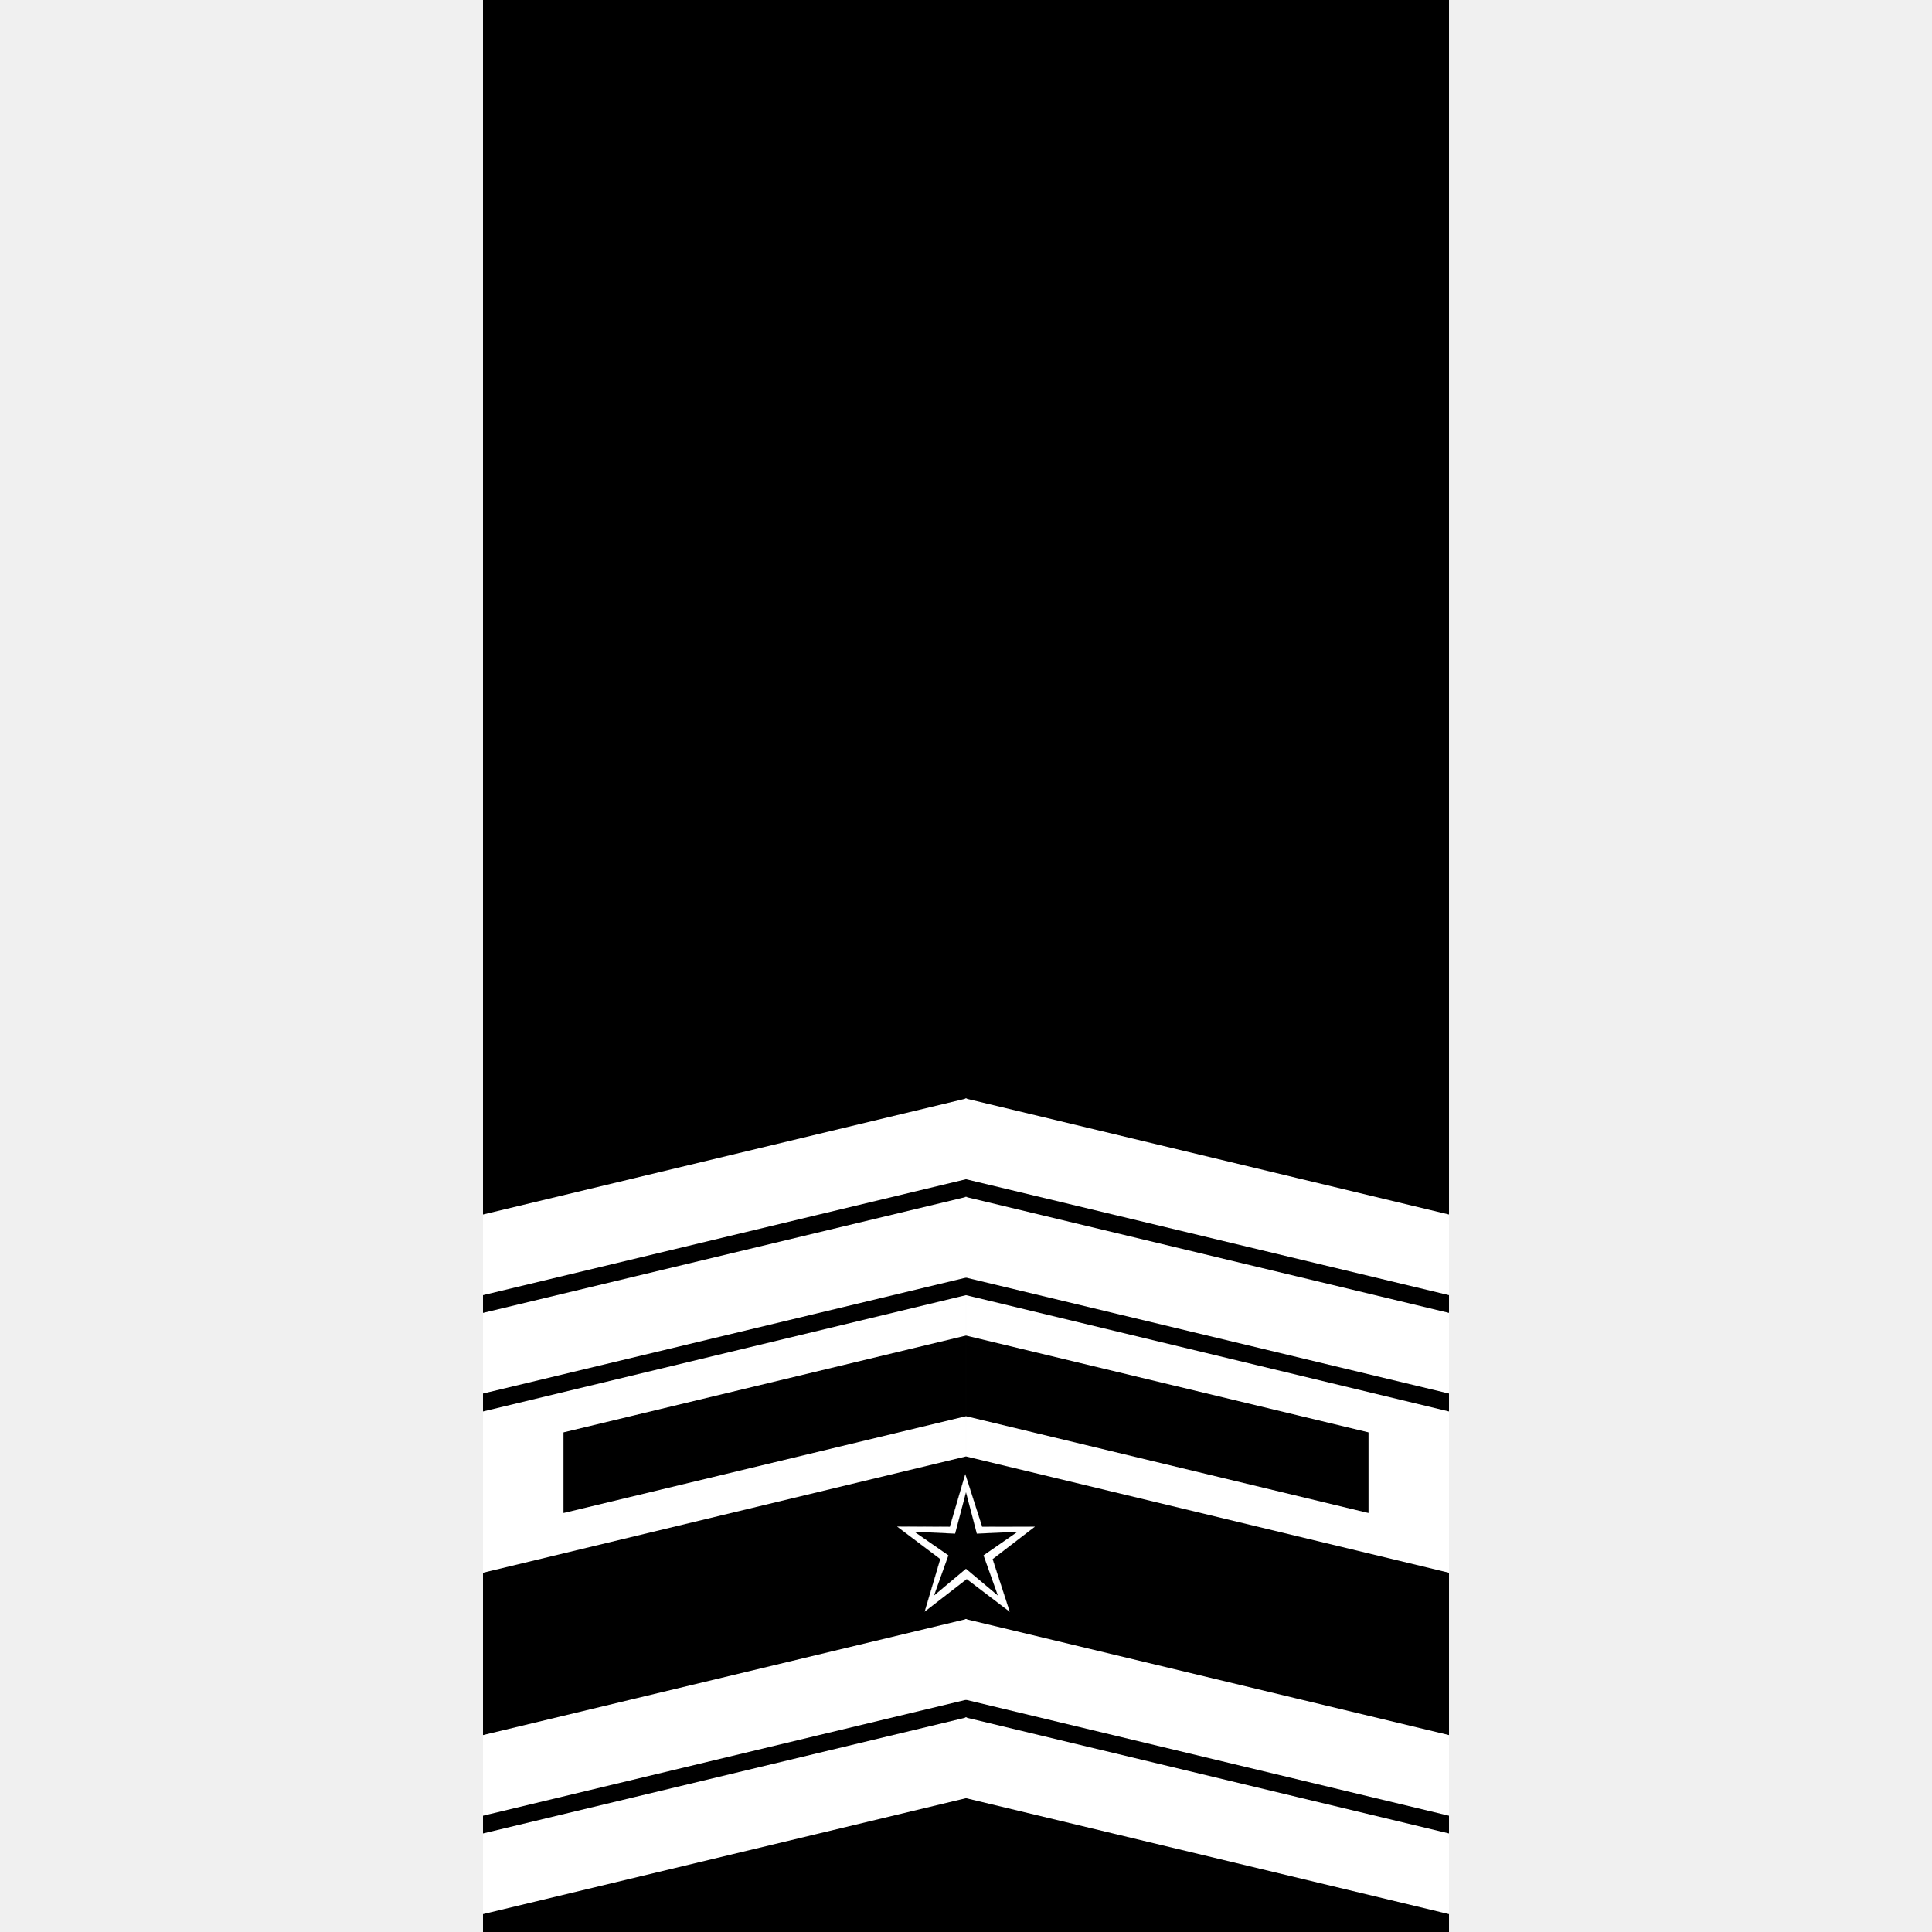
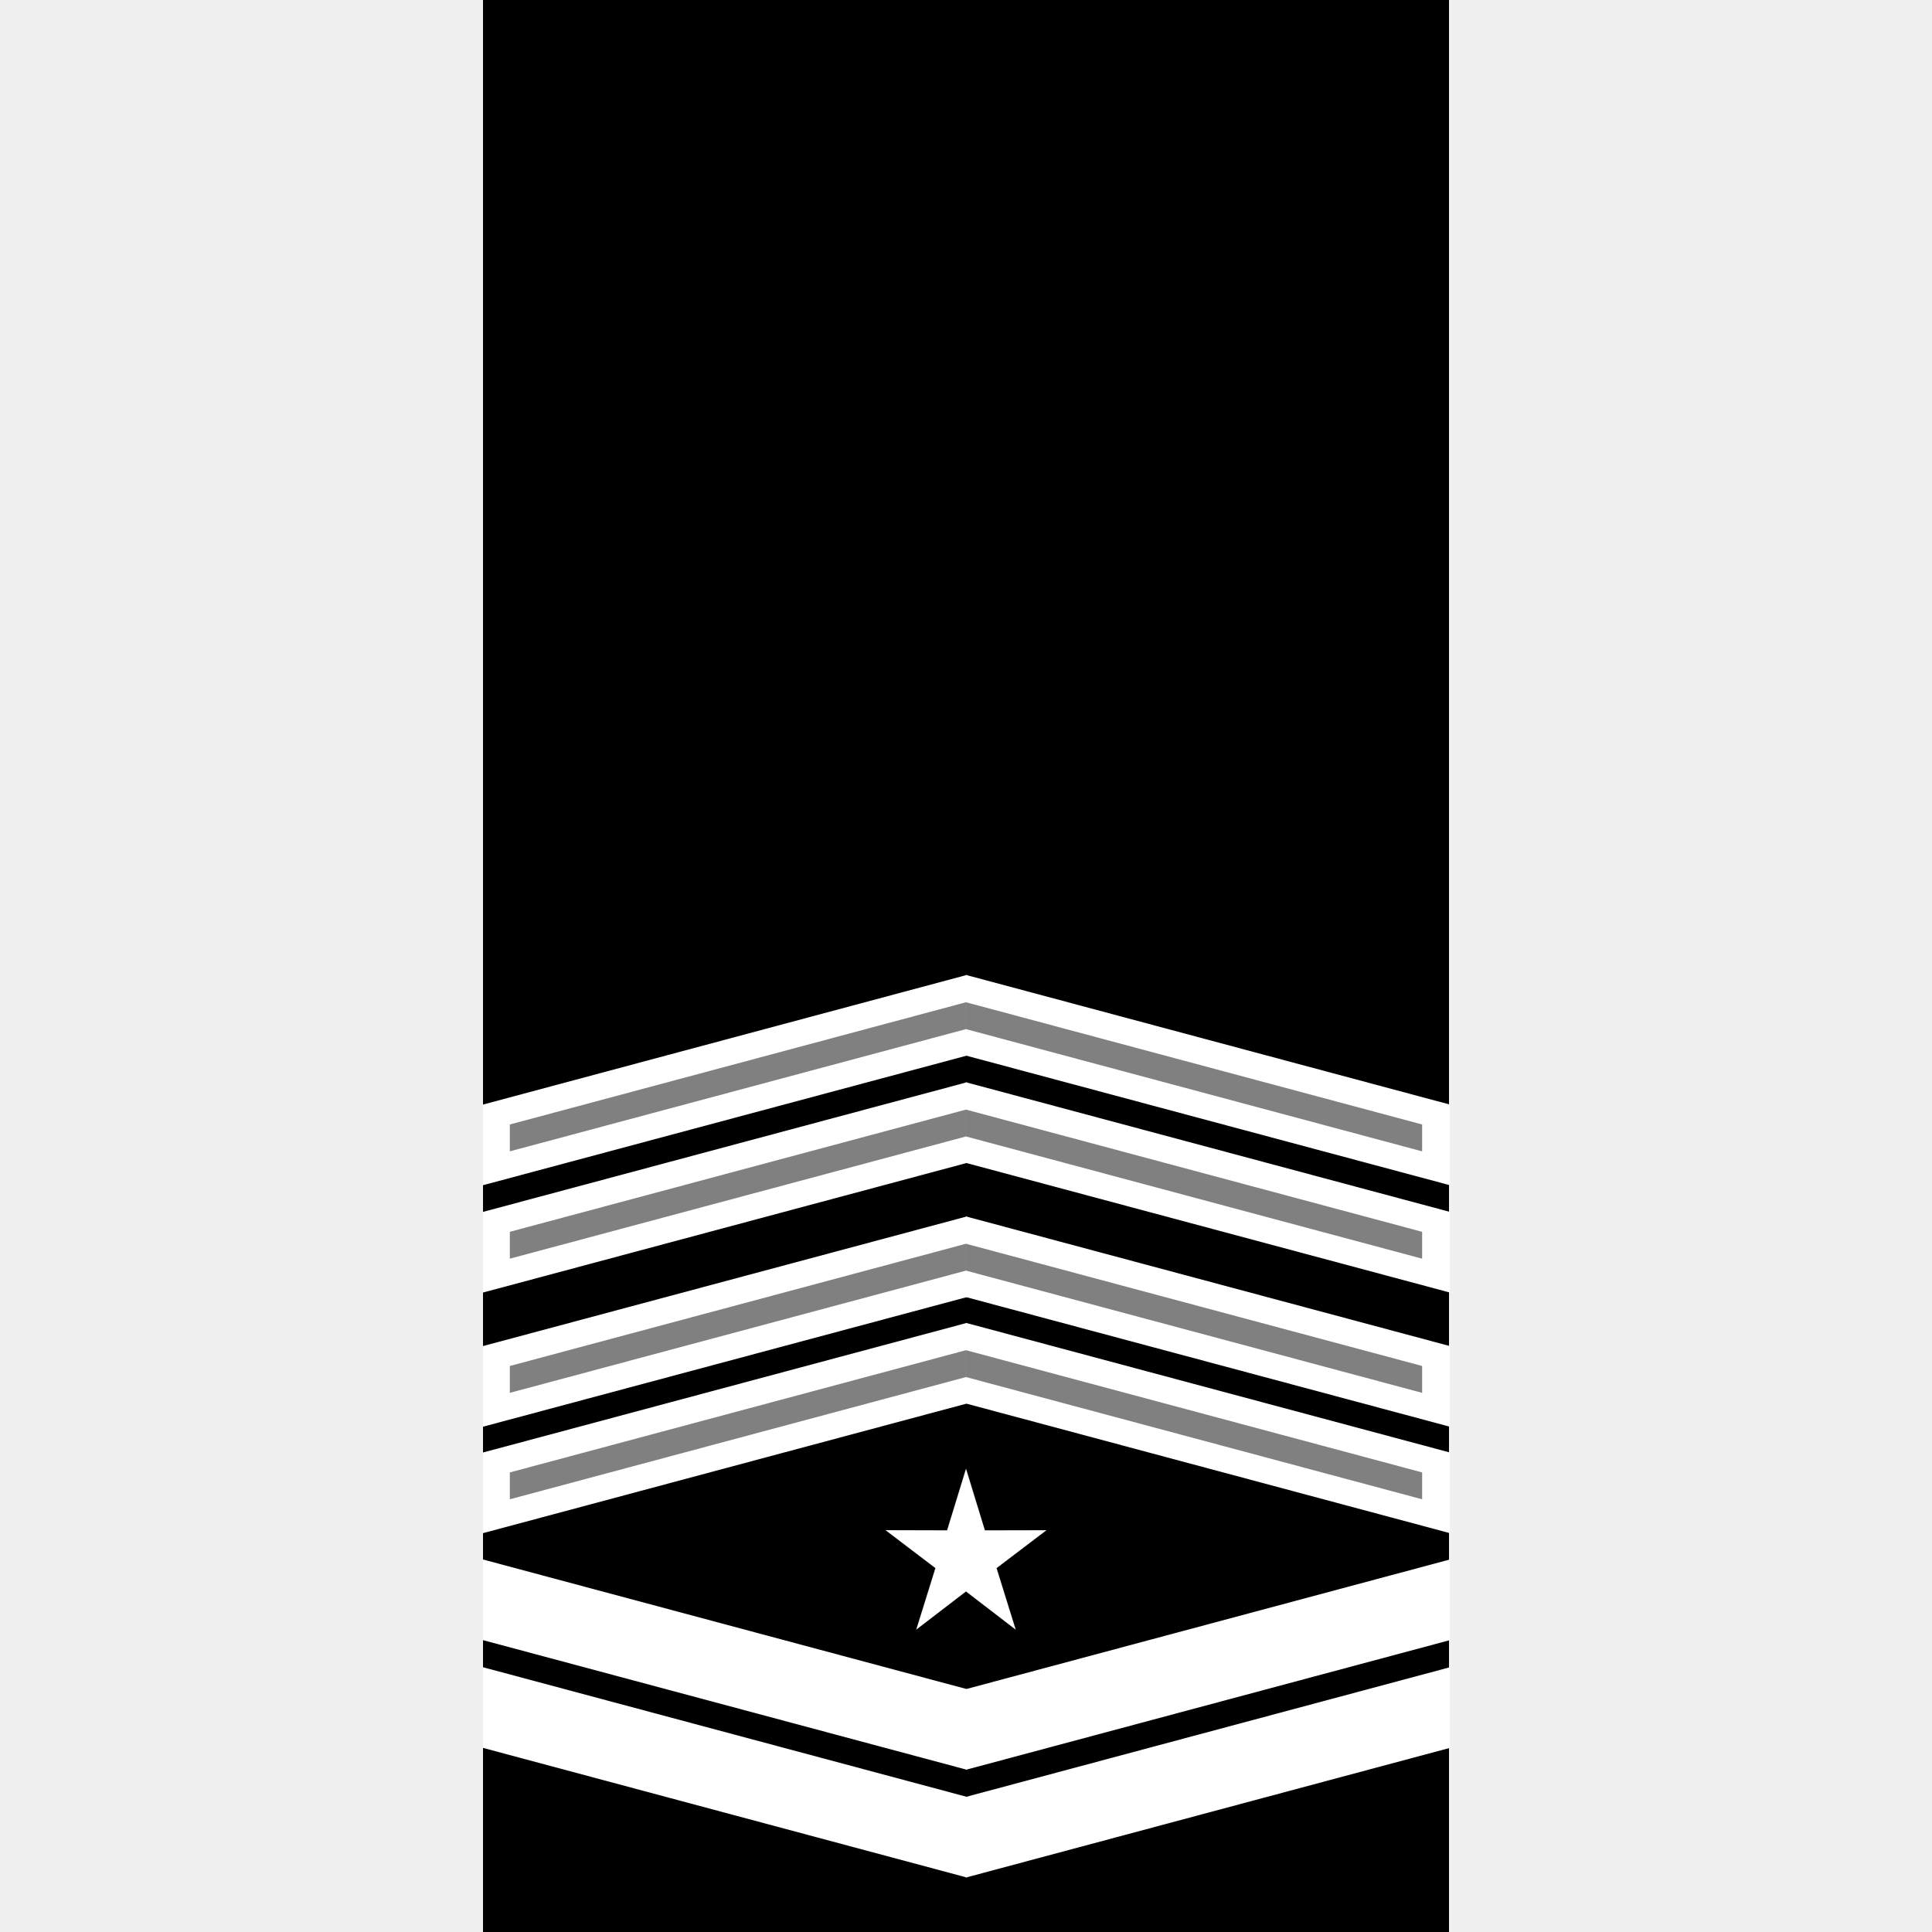
<svg xmlns="http://www.w3.org/2000/svg" width="1080" height="1080" viewBox="0 0 1080 1080" version="1.1" id="svg1" xml:space="preserve">
  <defs id="defs1" />
  <g id="layer1" style="display:inline">
    <rect style="display:inline;fill:#000000;stroke:#000000;stroke-width:1.211" id="rect4" width="538.789" height="1078.789" x="270.605" y="0.605" />
  </g>
  <g id="layer2">
-     <g id="g1" transform="matrix(1.001855,0,0,0.9999984,-1.002236,475.0007)">
-       <g id="layer2-7" transform="rotate(180,539.9955,539.9141)">
-         <rect style="fill:#ffffff;stroke:#ffffff;stroke-width:0.65" id="rect1" width="277.046" height="44.43" x="278.525" y="420.114" transform="matrix(0.9722883,0.233785,0,1,0,0)" />
-         <rect style="fill:#ffffff;stroke:#ffffff;stroke-width:0.65" id="rect1-0" width="277.046" height="44.43" x="-832.238" y="679.794" transform="matrix(-0.9722883,0.233785,0,1,0,0)" />
+     <g id="g2-4" transform="matrix(1,0,0,-1,1.7111171e-5,1530.771)">
+       <g id="layer2-5-5" transform="rotate(180,539.9955,539.9141)">
+         <rect style="fill:#ffffff;stroke:#ffffff;stroke-width:0.652" id="rect1-51" width="279.383" height="44.429" x="279.319" y="409.195" transform="matrix(0.9659446,0.258749,0,1,0,0)" />
+         <rect style="fill:#ffffff;stroke:#ffffff;stroke-width:0.652" id="rect1-0-7" width="279.38" height="44.429" x="-838.222" y="698.358" transform="matrix(-0.9659446,0.258749,0,1,0,0)" />
      </g>
    </g>
-     <g id="g2" transform="matrix(1.001855,0,0,0.9999984,-1.002236,420.0008)">
-       <g id="layer2-7-1" transform="rotate(180,539.9955,539.9141)">
-         <rect style="fill:#ffffff;stroke:#ffffff;stroke-width:0.65" id="rect1-2" width="277.046" height="44.43" x="278.525" y="420.114" transform="matrix(0.9722883,0.233785,0,1,0,0)" />
-         <rect style="fill:#ffffff;stroke:#ffffff;stroke-width:0.65" id="rect1-0-1" width="277.046" height="44.43" x="-832.238" y="679.794" transform="matrix(-0.9722883,0.233785,0,1,0,0)" />
+     <g id="g1" transform="matrix(1,0,0,-1,1.7111171e-5,1470.536)">
+       <g id="layer2-5" transform="rotate(180,539.9955,539.9141)">
+         <rect style="fill:#ffffff;stroke:#ffffff;stroke-width:0.652" id="rect1" width="279.383" height="44.429" x="279.319" y="409.195" transform="matrix(0.9659446,0.258749,0,1,0,0)" />
+         <rect style="fill:#ffffff;stroke:#ffffff;stroke-width:0.652" id="rect1-0" width="279.38" height="44.429" x="-838.222" y="698.358" transform="matrix(-0.9659446,0.258749,0,1,0,0)" />
      </g>
    </g>
-     <g id="g3" transform="matrix(0.1425927,0,0,0.1425927,462.9887,785.5)">
-       <g id="layer2-3">
-         <path style="fill:#ffffff;stroke:#ffffff" id="path7" d="M 462,612 178.511,420.522 -90.276,632.143 4.228,303.359 -280.095,113.121 61.8,101.4 154.866,-227.794 271.665,93.746 613.506,80.53 343.796,290.974 Z" transform="matrix(0.6017318,0.02366392,-0.01308325,0.6321408,441.0384,411.3633)" />
-         <path style="fill:#000000;stroke:#000000" id="path8" d="M 814,878 205.745,527.743 -270.786,1043.08 -125.634,356.36 -763.005,62.4 -65.04,-11.76 17.574,-708.774 303.787,-67.887 992.217,-204.706 471.142,265.544 Z" transform="matrix(0.2250897,0.03606447,-0.03431589,0.2365593,511.7385,508.9232)" />
+     <g id="g2" transform="matrix(0.1666667,0,0,0.1666667,450,776)">
+       <g id="layer2-2">
+         <path style="fill:#ffffff;stroke:#ffffff" id="path8" d="M 814,878 211.362,564.654 -270.786,1043.08 -159.002,373.108 -763.005,62.4 -91.28,-38.32 17.574,-708.774 320.939,-101.051 992.217,-204.706 507.982,271.608 Z" transform="matrix(0.3001539,0.04811045,-0.04575974,0.3155731,502.3446,493.3446)" />
      </g>
    </g>
-     <g id="g4" transform="matrix(1.000007,0,0,1,-0.00184354,261.5875)">
-       <g id="layer2-8" transform="rotate(180,539.9956,539.9166)">
-         <rect style="fill:#ffffff;stroke:#ffffff;stroke-width:0.92" id="rect1-08" width="276.795" height="89.232" x="278.174" y="397.687" transform="matrix(0.9722057,0.2341281,0,1,0,0)" />
-         <rect style="fill:#000000;stroke:#000000;stroke-width:0.593" id="rect1-9" width="230.815" height="44.485" x="324.279" y="420.171" transform="matrix(0.9722718,0.2338536,0,1,0,0)" />
-         <rect style="fill:#ffffff;stroke:#ffffff;stroke-width:0.92" id="rect1-8" width="276.795" height="89.232" x="-832.688" y="657.769" transform="matrix(-0.9722057,0.2341281,0,1,0,0)" />
-         <rect style="fill:#000000;stroke:#000000;stroke-width:0.593" id="rect1-9-9" width="230.815" height="44.485" x="-786.508" y="679.93" transform="matrix(-0.9722718,0.2338536,0,1,0,0)" />
+     <g id="g3" transform="translate(1.7111171e-5,258.27)">
+       <g id="layer2-3" transform="rotate(180,539.9955,539.9141)">
+         <rect style="fill:#ffffff;stroke:#ffffff;stroke-width:0.652" id="rect1-5" width="279.383" height="44.429" x="279.319" y="409.195" transform="matrix(0.9659446,0.258749,0,1,0,0)" />
+         <rect style="fill:#ffffff;stroke:#ffffff;stroke-width:0.652" id="rect1-0-9" width="279.38" height="44.429" x="-838.222" y="698.358" transform="matrix(-0.9659446,0.258749,0,1,0,0)" />
+         <rect style="fill:#808080;stroke:#808080;stroke-width:0.982" id="rect2" width="262.996" height="14.035" x="-822.544" y="-727.532" transform="matrix(-0.9659258,0.258819,0,-1,0,0)" />
+         <rect style="fill:#808080;stroke:#808080;stroke-width:0.982" id="rect2-2" width="262.996" height="14.035" x="295.553" y="-438.147" transform="matrix(0.9659258,0.258819,0,-1,0,0)" />
      </g>
    </g>
-     <g id="g2-8" transform="matrix(1.001855,0,0,0.9999984,-1.002236,184.0012)">
-       <g id="layer2-7-8" transform="rotate(180,539.9955,539.9141)">
-         <rect style="fill:#ffffff;stroke:#ffffff;stroke-width:0.65" id="rect1-09" width="277.046" height="44.43" x="278.525" y="420.114" transform="matrix(0.9722883,0.233785,0,1,0,0)" />
-         <rect style="fill:#ffffff;stroke:#ffffff;stroke-width:0.65" id="rect1-0-6" width="277.046" height="44.43" x="-832.238" y="679.794" transform="matrix(-0.9722883,0.233785,0,1,0,0)" />
+     <g id="g3-3" transform="translate(1.7111171e-5,198.77)">
+       <g id="layer2-3-6" transform="rotate(180,539.9955,539.9141)">
+         <rect style="fill:#ffffff;stroke:#ffffff;stroke-width:0.652" id="rect1-5-1" width="279.383" height="44.429" x="279.319" y="409.195" transform="matrix(0.9659446,0.258749,0,1,0,0)" />
+         <rect style="fill:#ffffff;stroke:#ffffff;stroke-width:0.652" id="rect1-0-9-5" width="279.38" height="44.429" x="-838.222" y="698.358" transform="matrix(-0.9659446,0.258749,0,1,0,0)" />
+         <rect style="fill:#808080;stroke:#808080;stroke-width:0.982" id="rect2-4" width="262.996" height="14.035" x="-822.544" y="-727.532" transform="matrix(-0.9659258,0.258819,0,-1,0,0)" />
+         <rect style="fill:#808080;stroke:#808080;stroke-width:0.982" id="rect2-2-2" width="262.996" height="14.035" x="295.553" y="-438.147" transform="matrix(0.9659258,0.258819,0,-1,0,0)" />
      </g>
    </g>
-     <g id="g3-5" transform="matrix(1.001855,0,0,0.9999984,-1.002236,129.0013)">
-       <g id="layer2-7-1-1" transform="rotate(180,539.9955,539.9141)">
-         <rect style="fill:#ffffff;stroke:#ffffff;stroke-width:0.65" id="rect1-2-4" width="277.046" height="44.43" x="278.525" y="420.114" transform="matrix(0.9722883,0.233785,0,1,0,0)" />
-         <rect style="fill:#ffffff;stroke:#ffffff;stroke-width:0.65" id="rect1-0-1-0" width="277.046" height="44.43" x="-832.238" y="679.794" transform="matrix(-0.9722883,0.233785,0,1,0,0)" />
+     <g id="g3-3-7" transform="translate(1.7111171e-5,123.77)">
+       <g id="layer2-3-6-2" transform="rotate(180,539.9955,539.9141)">
+         <rect style="fill:#ffffff;stroke:#ffffff;stroke-width:0.652" id="rect1-5-1-6" width="279.383" height="44.429" x="279.319" y="409.195" transform="matrix(0.9659446,0.258749,0,1,0,0)" />
+         <rect style="fill:#ffffff;stroke:#ffffff;stroke-width:0.652" id="rect1-0-9-5-0" width="279.38" height="44.429" x="-838.222" y="698.358" transform="matrix(-0.9659446,0.258749,0,1,0,0)" />
+         <rect style="fill:#808080;stroke:#808080;stroke-width:0.982" id="rect2-4-1" width="262.996" height="14.035" x="-822.544" y="-727.532" transform="matrix(-0.9659258,0.258819,0,-1,0,0)" />
+         <rect style="fill:#808080;stroke:#808080;stroke-width:0.982" id="rect2-2-2-6" width="262.996" height="14.035" x="295.553" y="-438.147" transform="matrix(0.9659258,0.258819,0,-1,0,0)" />
+       </g>
+     </g>
+     <g id="g3-3-7-1" transform="translate(1.7111171e-5,63.77001)">
+       <g id="layer2-3-6-2-2" transform="rotate(180,539.9955,539.9141)">
+         <rect style="fill:#ffffff;stroke:#ffffff;stroke-width:0.652" id="rect1-5-1-6-0" width="279.383" height="44.429" x="279.319" y="409.195" transform="matrix(0.9659446,0.258749,0,1,0,0)" />
+         <rect style="fill:#ffffff;stroke:#ffffff;stroke-width:0.652" id="rect1-0-9-5-0-0" width="279.38" height="44.429" x="-838.222" y="698.358" transform="matrix(-0.9659446,0.258749,0,1,0,0)" />
+         <rect style="fill:#808080;stroke:#808080;stroke-width:0.982" id="rect2-4-1-1" width="262.996" height="14.035" x="-822.544" y="-727.532" transform="matrix(-0.9659258,0.258819,0,-1,0,0)" />
+         <rect style="fill:#808080;stroke:#808080;stroke-width:0.982" id="rect2-2-2-6-4" width="262.996" height="14.035" x="295.553" y="-438.147" transform="matrix(0.9659258,0.258819,0,-1,0,0)" />
      </g>
    </g>
  </g>
</svg>
